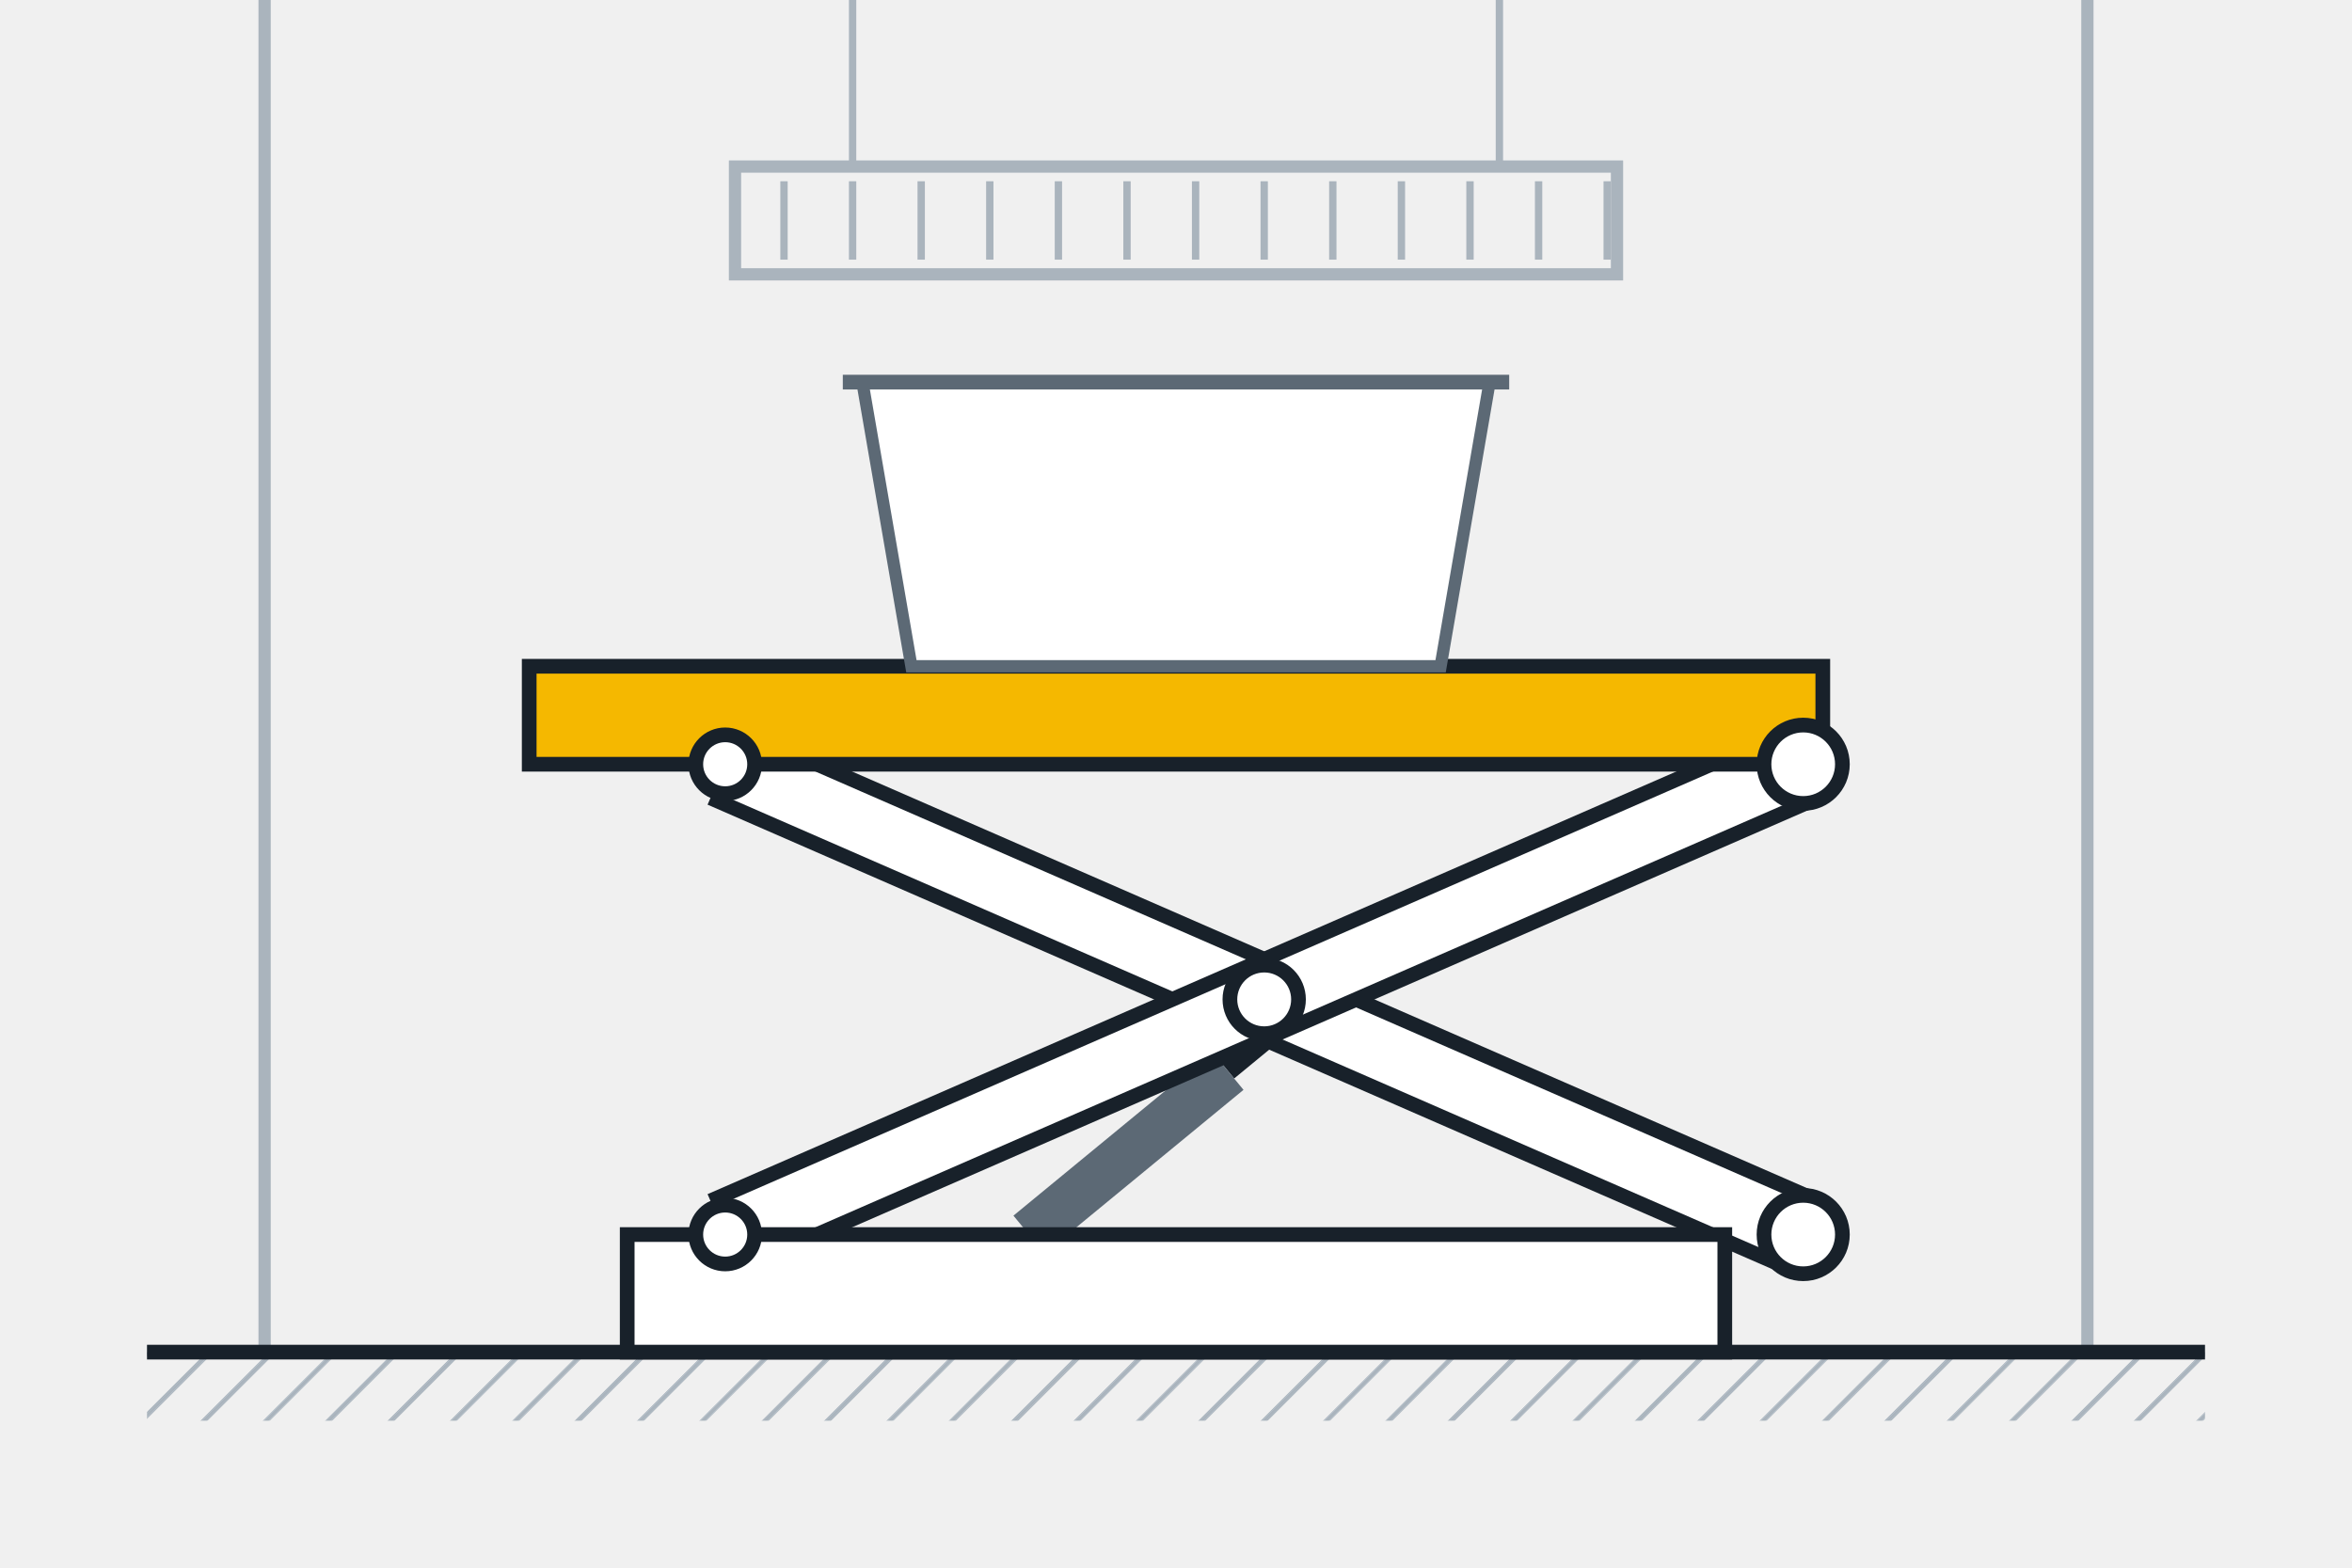
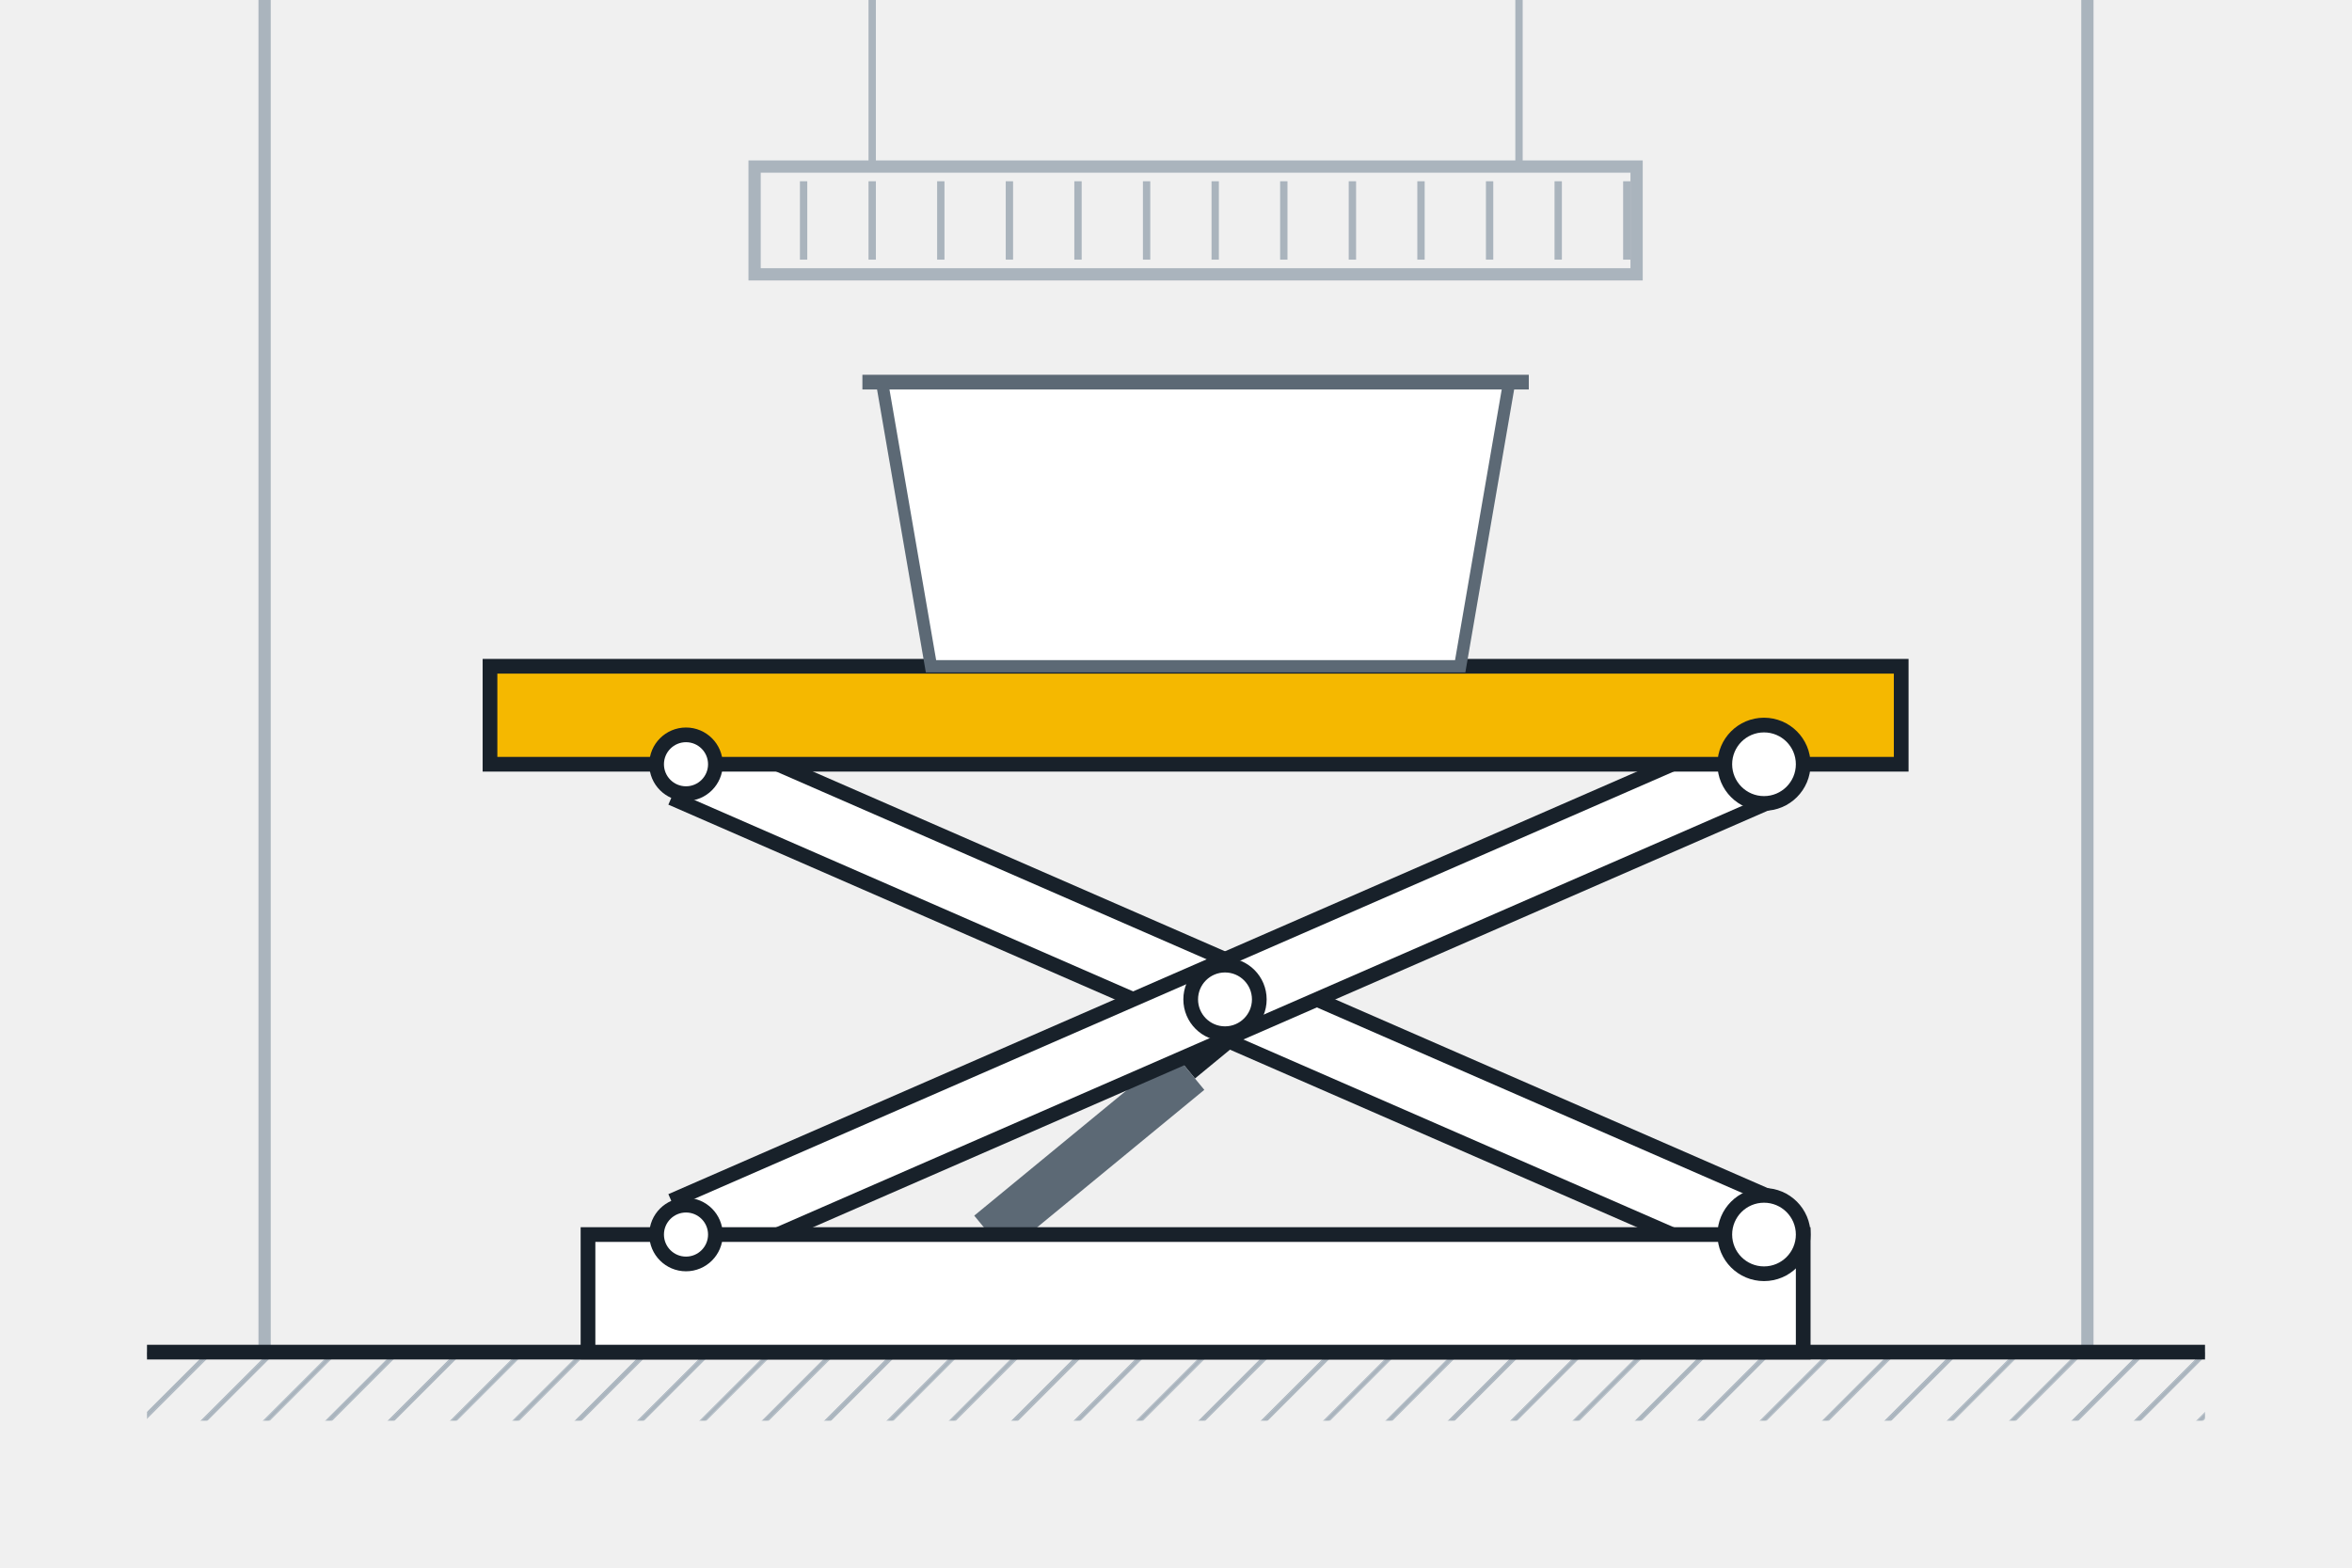
<svg xmlns="http://www.w3.org/2000/svg" viewBox="0 0 480 320" width="480" height="320" role="img" aria-label="Lift table under a cleanroom ceiling filter, between wall panel joints">
  <defs>
    <pattern id="hatch" width="9" height="9" patternUnits="userSpaceOnUse" patternTransform="rotate(45)">
      <line x1="0" y1="0" x2="0" y2="9" stroke="#AAB4BD" stroke-width="2" />
    </pattern>
  </defs>
  <line x1="54" y1="0" x2="54" y2="276" stroke="#AAB4BD" stroke-width="2.5" />
  <line x1="426" y1="0" x2="426" y2="276" stroke="#AAB4BD" stroke-width="2.5" />
-   <rect x="150" y="34" width="180" height="22" fill="none" stroke="#AAB4BD" stroke-width="2.5" />
-   <line x1="160" y1="37" x2="160" y2="53" stroke="#AAB4BD" stroke-width="1.5" />
-   <line x1="174" y1="37" x2="174" y2="53" stroke="#AAB4BD" stroke-width="1.5" />
-   <line x1="188" y1="37" x2="188" y2="53" stroke="#AAB4BD" stroke-width="1.5" />
-   <line x1="202" y1="37" x2="202" y2="53" stroke="#AAB4BD" stroke-width="1.5" />
-   <line x1="216" y1="37" x2="216" y2="53" stroke="#AAB4BD" stroke-width="1.5" />
-   <line x1="230" y1="37" x2="230" y2="53" stroke="#AAB4BD" stroke-width="1.5" />
-   <line x1="244" y1="37" x2="244" y2="53" stroke="#AAB4BD" stroke-width="1.5" />
-   <line x1="258" y1="37" x2="258" y2="53" stroke="#AAB4BD" stroke-width="1.5" />
-   <line x1="272" y1="37" x2="272" y2="53" stroke="#AAB4BD" stroke-width="1.5" />
-   <line x1="286" y1="37" x2="286" y2="53" stroke="#AAB4BD" stroke-width="1.5" />
-   <line x1="300" y1="37" x2="300" y2="53" stroke="#AAB4BD" stroke-width="1.5" />
-   <line x1="314" y1="37" x2="314" y2="53" stroke="#AAB4BD" stroke-width="1.5" />
-   <line x1="328" y1="37" x2="328" y2="53" stroke="#AAB4BD" stroke-width="1.5" />
-   <line x1="174" y1="0" x2="174" y2="34" stroke="#AAB4BD" stroke-width="1.5" />
-   <line x1="306" y1="0" x2="306" y2="34" stroke="#AAB4BD" stroke-width="1.5" />
+   <rect x="154" y="34" width="180" height="22" fill="none" stroke="#AAB4BD" stroke-width="2.5" />
+   <line x1="164" y1="37" x2="164" y2="53" stroke="#AAB4BD" stroke-width="1.5" />
+   <line x1="178" y1="37" x2="178" y2="53" stroke="#AAB4BD" stroke-width="1.5" />
+   <line x1="192" y1="37" x2="192" y2="53" stroke="#AAB4BD" stroke-width="1.5" />
+   <line x1="206" y1="37" x2="206" y2="53" stroke="#AAB4BD" stroke-width="1.5" />
+   <line x1="220" y1="37" x2="220" y2="53" stroke="#AAB4BD" stroke-width="1.5" />
+   <line x1="234" y1="37" x2="234" y2="53" stroke="#AAB4BD" stroke-width="1.5" />
+   <line x1="248" y1="37" x2="248" y2="53" stroke="#AAB4BD" stroke-width="1.5" />
+   <line x1="262" y1="37" x2="262" y2="53" stroke="#AAB4BD" stroke-width="1.5" />
+   <line x1="276" y1="37" x2="276" y2="53" stroke="#AAB4BD" stroke-width="1.5" />
+   <line x1="290" y1="37" x2="290" y2="53" stroke="#AAB4BD" stroke-width="1.5" />
+   <line x1="304" y1="37" x2="304" y2="53" stroke="#AAB4BD" stroke-width="1.5" />
+   <line x1="318" y1="37" x2="318" y2="53" stroke="#AAB4BD" stroke-width="1.5" />
+   <line x1="332" y1="37" x2="332" y2="53" stroke="#AAB4BD" stroke-width="1.5" />
+   <line x1="178" y1="0" x2="178" y2="34" stroke="#AAB4BD" stroke-width="1.5" />
+   <line x1="310" y1="0" x2="310" y2="34" stroke="#AAB4BD" stroke-width="1.5" />
  <rect x="30" y="276" width="420" height="14" fill="url(#hatch)" stroke="none" stroke-width="0" />
  <line x1="30" y1="276" x2="450" y2="276" stroke="#18212A" stroke-width="3" />
-   <line x1="250.6" y1="218.6" x2="280" y2="194.4" stroke="#18212A" stroke-width="4" />
-   <line x1="210" y1="252" x2="250.6" y2="218.6" stroke="#5C6975" stroke-width="10" />
-   <line x1="148" y1="156" x2="368" y2="252" stroke="#18212A" stroke-width="18" />
-   <line x1="148" y1="156" x2="368" y2="252" stroke="#FFFFFF" stroke-width="12" />
-   <line x1="148" y1="252" x2="368" y2="156" stroke="#18212A" stroke-width="18" />
-   <line x1="148" y1="252" x2="368" y2="156" stroke="#FFFFFF" stroke-width="12" />
-   <rect x="128" y="252" width="224" height="24" fill="#FFFFFF" stroke="#18212A" stroke-width="3" />
-   <rect x="108" y="136" width="264" height="20" fill="#F5B800" stroke="#18212A" stroke-width="3" />
-   <circle cx="148" cy="252" r="6" fill="#FFFFFF" stroke="#18212A" stroke-width="3" />
-   <circle cx="368" cy="252" r="8" fill="#FFFFFF" stroke="#18212A" stroke-width="3" />
-   <circle cx="148" cy="156" r="6" fill="#FFFFFF" stroke="#18212A" stroke-width="3" />
-   <circle cx="368" cy="156" r="8" fill="#FFFFFF" stroke="#18212A" stroke-width="3" />
-   <circle cx="258" cy="204" r="7" fill="#FFFFFF" stroke="#18212A" stroke-width="3" />
-   <path d="M176 78 L304 78 L294 136 L186 136 Z" fill="#FFFFFF" stroke="#5C6975" stroke-width="2.5" />
-   <line x1="172" y1="78" x2="308" y2="78" stroke="#5C6975" stroke-width="3" />
+   <line x1="242.6" y1="218.6" x2="272" y2="194.4" stroke="#18212A" stroke-width="4" />
+   <line x1="202" y1="252" x2="242.6" y2="218.6" stroke="#5C6975" stroke-width="10" />
+   <line x1="140" y1="156" x2="360" y2="252" stroke="#18212A" stroke-width="18" />
+   <line x1="140" y1="156" x2="360" y2="252" stroke="#FFFFFF" stroke-width="12" />
+   <line x1="140" y1="252" x2="360" y2="156" stroke="#18212A" stroke-width="18" />
+   <line x1="140" y1="252" x2="360" y2="156" stroke="#FFFFFF" stroke-width="12" />
+   <rect x="120" y="252" width="248" height="24" fill="#FFFFFF" stroke="#18212A" stroke-width="3" />
+   <rect x="100" y="136" width="288" height="20" fill="#F5B800" stroke="#18212A" stroke-width="3" />
+   <circle cx="140" cy="252" r="6" fill="#FFFFFF" stroke="#18212A" stroke-width="3" />
+   <circle cx="360" cy="252" r="8" fill="#FFFFFF" stroke="#18212A" stroke-width="3" />
+   <circle cx="140" cy="156" r="6" fill="#FFFFFF" stroke="#18212A" stroke-width="3" />
+   <circle cx="360" cy="156" r="8" fill="#FFFFFF" stroke="#18212A" stroke-width="3" />
+   <circle cx="250" cy="204" r="7" fill="#FFFFFF" stroke="#18212A" stroke-width="3" />
+   <path d="M180 78 L308 78 L298 136 L190 136 Z" fill="#FFFFFF" stroke="#5C6975" stroke-width="2.5" />
+   <line x1="176" y1="78" x2="312" y2="78" stroke="#5C6975" stroke-width="3" />
</svg>
